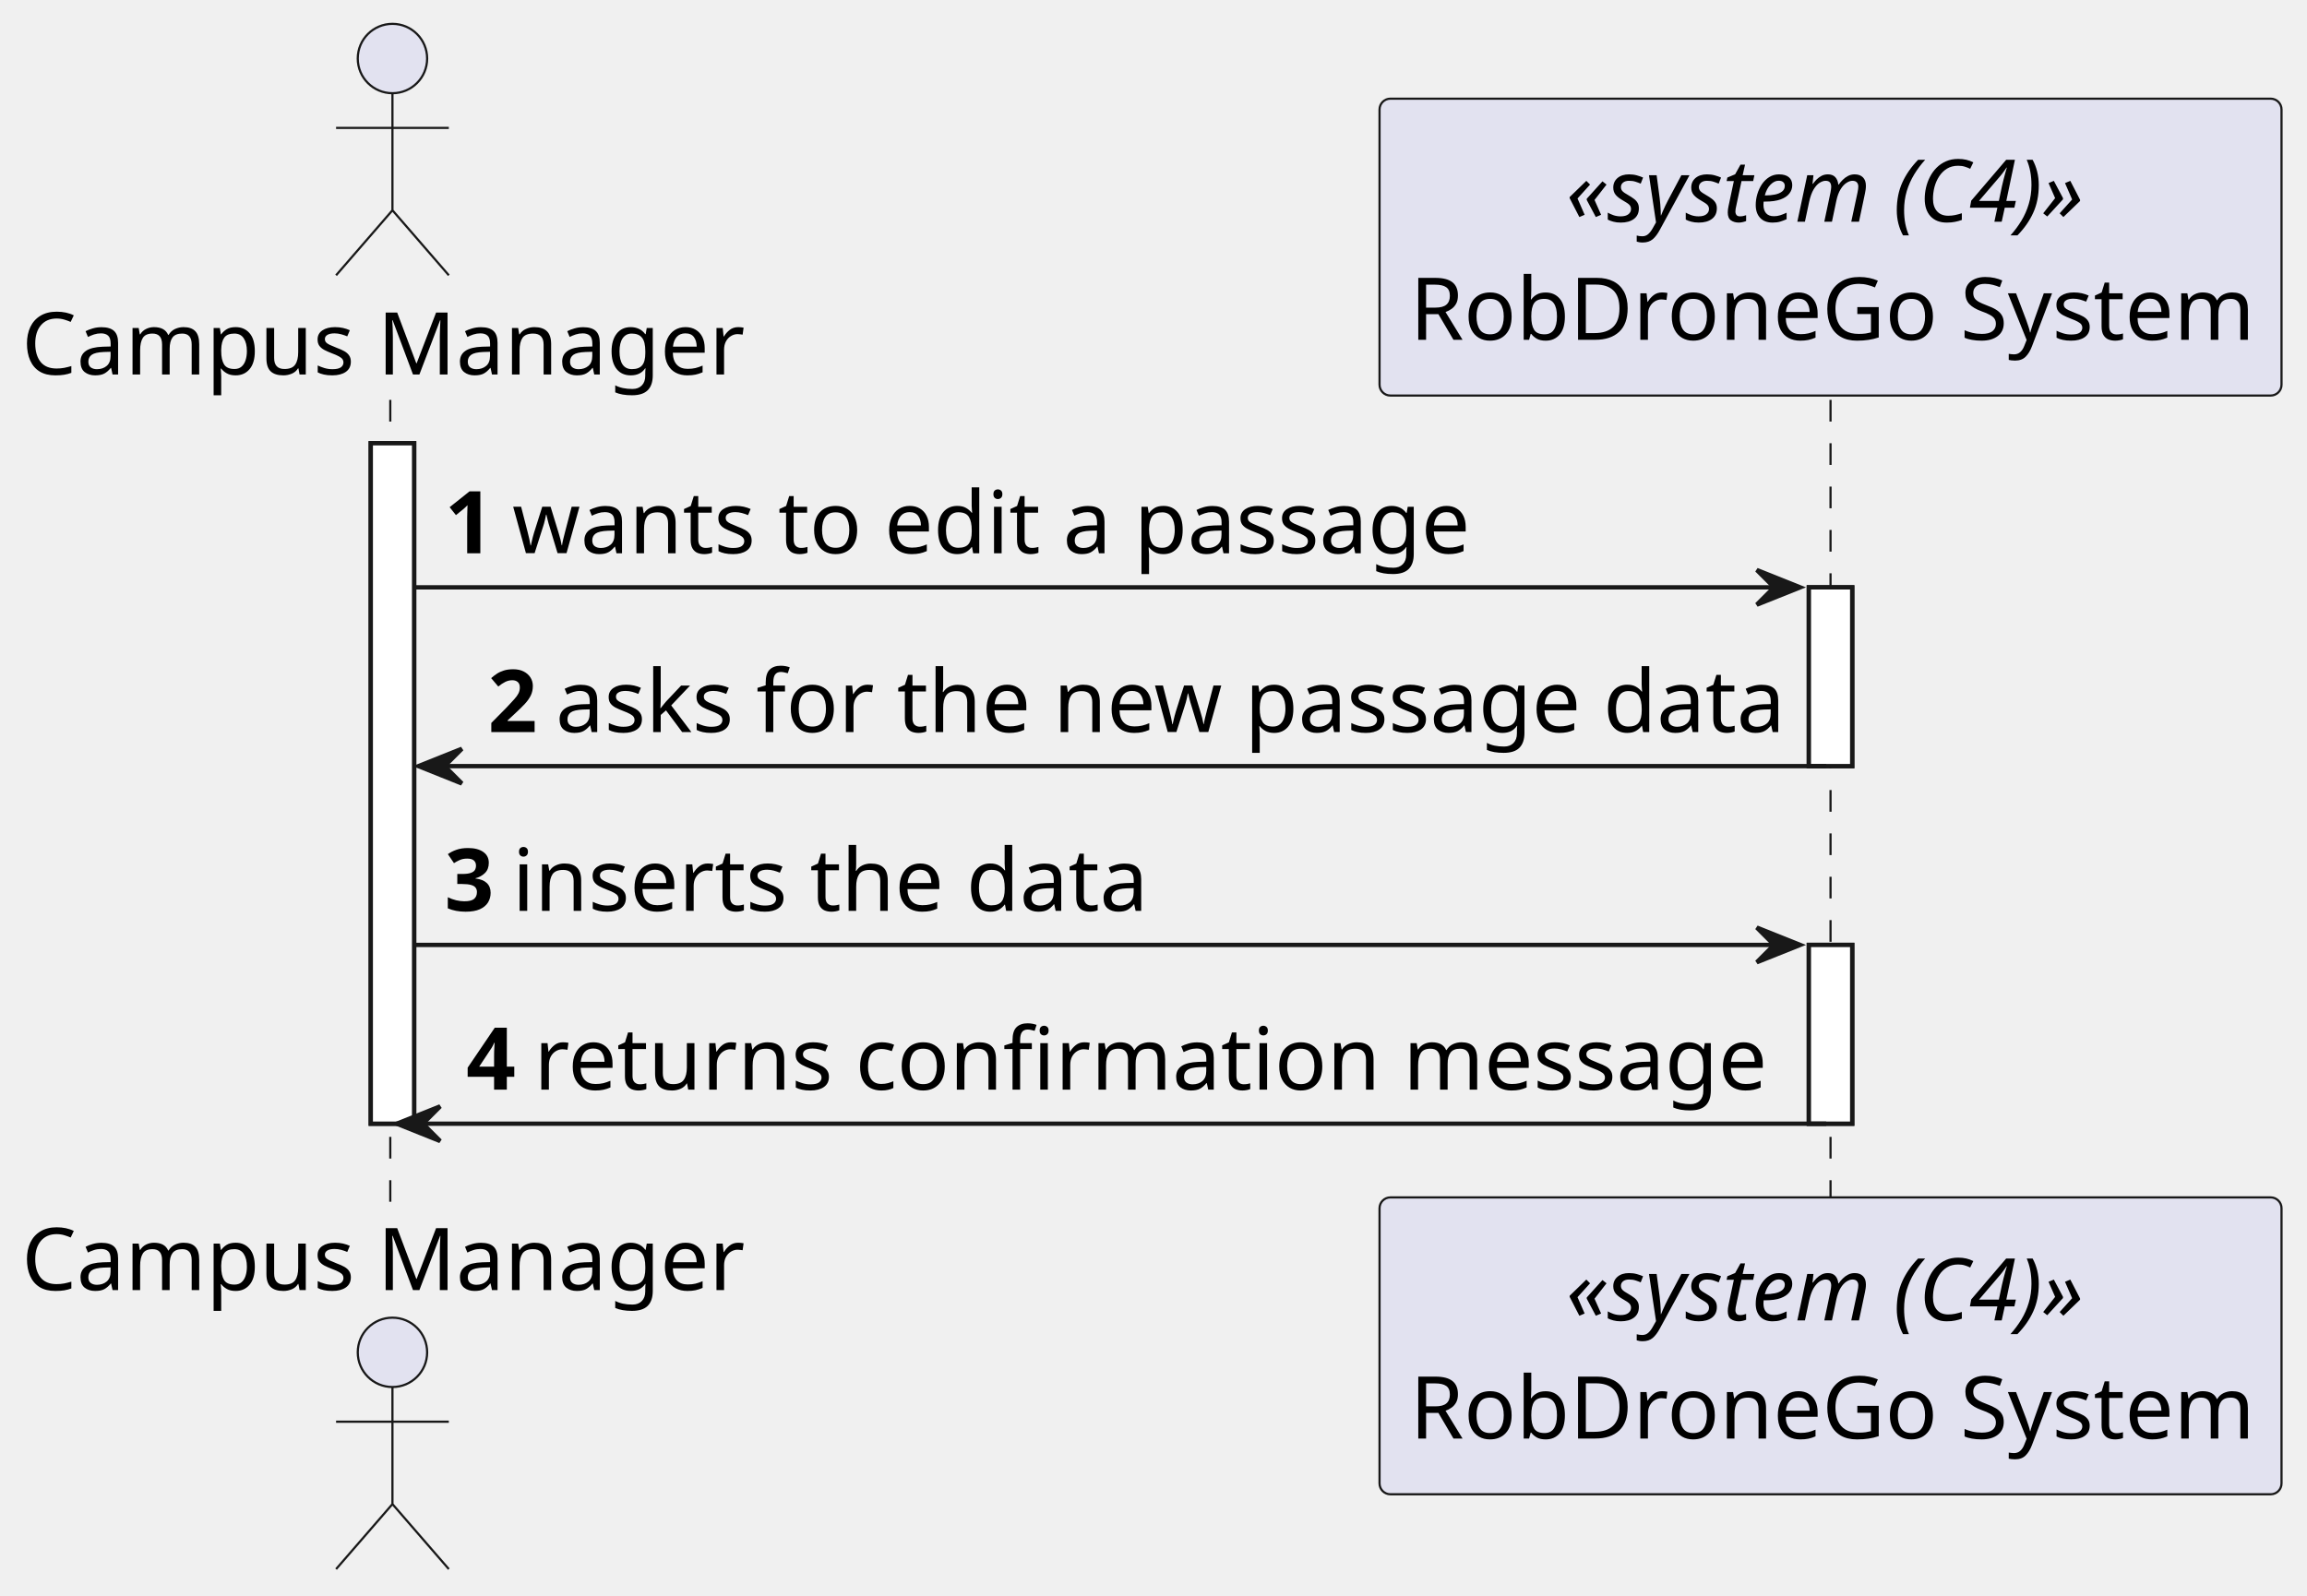
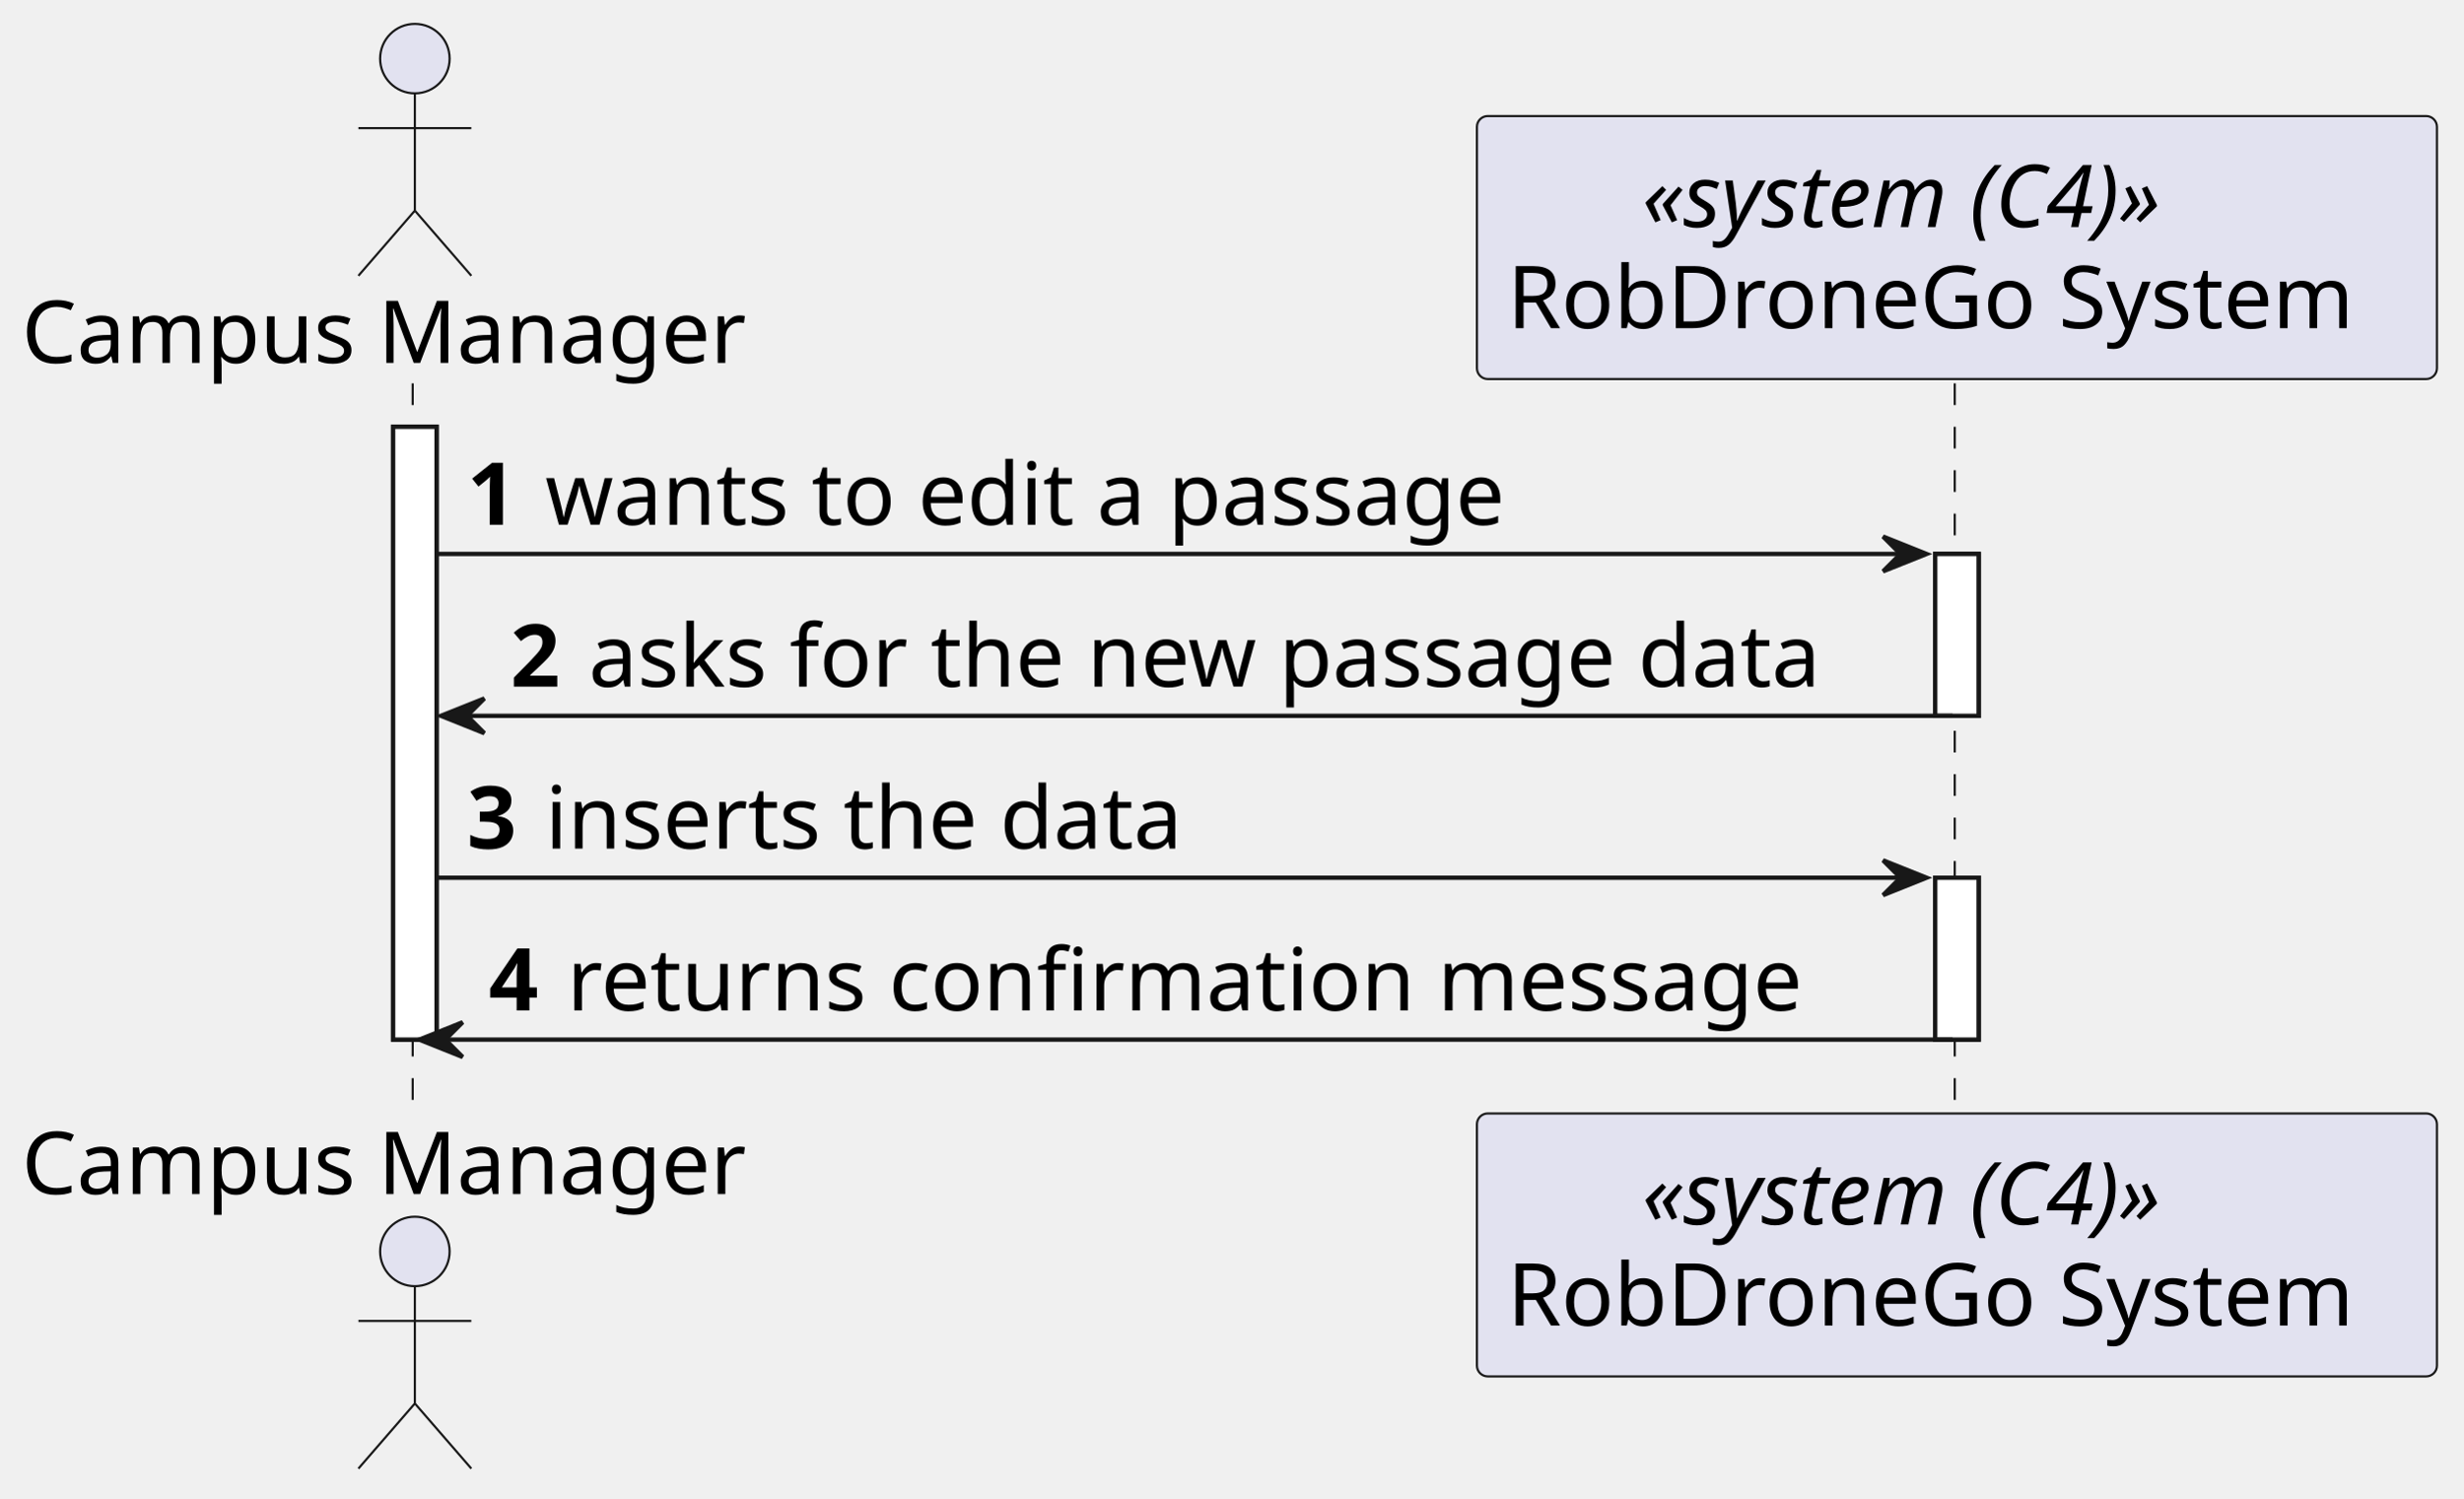
- <svg xmlns="http://www.w3.org/2000/svg" contentStyleType="text/css" height="368px" preserveAspectRatio="none" style="width:532px;height:368px;background:#FFFFFF;" version="1.1" viewBox="0 0 532 368" width="532px" zoomAndPan="magnify">
+ <svg xmlns="http://www.w3.org/2000/svg" contentStyleType="text/css" height="345px" preserveAspectRatio="none" style="width:567px;height:345px;background:#FFFFFF;" version="1.1" viewBox="0 0 567 345" width="567px" zoomAndPan="magnify">
  <defs />
  <g>
-     <rect fill="#FFFFFF" height="156.96" style="stroke:#181818;stroke-width:1.0;" width="10" x="85.5" y="102.24" />
-     <rect fill="#FFFFFF" height="41.24" style="stroke:#181818;stroke-width:1.0;" width="10" x="417.125" y="135.48" />
-     <rect fill="#FFFFFF" height="41.24" style="stroke:#181818;stroke-width:1.0;" width="10" x="417.125" y="217.96" />
-     <line style="stroke:#181818;stroke-width:0.5;stroke-dasharray:5.0,5.0;" x1="90" x2="90" y1="92.24" y2="277.2" />
-     <line style="stroke:#181818;stroke-width:0.5;stroke-dasharray:5.0,5.0;" x1="422.125" x2="422.125" y1="92.24" y2="277.2" />
-     <text fill="#000000" font-family="sans-serif" font-size="20" lengthAdjust="spacing" textLength="165" x="5" y="86.38">Campus Manager</text>
-     <ellipse cx="90.5" cy="13.5" fill="#E2E2F0" rx="8" ry="8" style="stroke:#181818;stroke-width:0.5;" />
-     <path d="M90.5,21.5 L90.5,48.5 M77.5,29.5 L103.5,29.5 M90.5,48.5 L77.5,63.5 M90.5,48.5 L103.5,63.5 " fill="none" style="stroke:#181818;stroke-width:0.5;" />
-     <text fill="#000000" font-family="sans-serif" font-size="20" lengthAdjust="spacing" textLength="165" x="5" y="297.58">Campus Manager</text>
-     <ellipse cx="90.5" cy="311.94" fill="#E2E2F0" rx="8" ry="8" style="stroke:#181818;stroke-width:0.5;" />
-     <path d="M90.5,319.94 L90.5,346.94 M77.5,327.94 L103.5,327.94 M90.5,346.94 L77.5,361.94 M90.5,346.94 L103.5,361.94 " fill="none" style="stroke:#181818;stroke-width:0.5;" />
-     <rect fill="#E2E2F0" height="68.48" rx="2.5" ry="2.5" style="stroke:#181818;stroke-width:0.5;" width="208" x="318.125" y="22.76" />
-     <text fill="#000000" font-family="sans-serif" font-size="20" font-style="italic" lengthAdjust="spacing" textLength="122" x="361.125" y="51.14">«system (C4)»</text>
-     <text fill="#000000" font-family="sans-serif" font-size="20" lengthAdjust="spacing" textLength="194" x="325.125" y="78.38">RobDroneGo System</text>
-     <rect fill="#E2E2F0" height="68.48" rx="2.5" ry="2.5" style="stroke:#181818;stroke-width:0.5;" width="208" x="318.125" y="276.2" />
-     <text fill="#000000" font-family="sans-serif" font-size="20" font-style="italic" lengthAdjust="spacing" textLength="122" x="361.125" y="304.58">«system (C4)»</text>
-     <text fill="#000000" font-family="sans-serif" font-size="20" lengthAdjust="spacing" textLength="194" x="325.125" y="331.82">RobDroneGo System</text>
-     <rect fill="#FFFFFF" height="156.96" style="stroke:#181818;stroke-width:1.0;" width="10" x="85.5" y="102.24" />
-     <rect fill="#FFFFFF" height="41.24" style="stroke:#181818;stroke-width:1.0;" width="10" x="417.125" y="135.48" />
-     <rect fill="#FFFFFF" height="41.24" style="stroke:#181818;stroke-width:1.0;" width="10" x="417.125" y="217.96" />
-     <polygon fill="#181818" points="405.125,131.48,415.125,135.48,405.125,139.48,409.125,135.48" style="stroke:#181818;stroke-width:1.0;" />
-     <line style="stroke:#181818;stroke-width:1.0;" x1="95.5" x2="411.125" y1="135.48" y2="135.48" />
-     <text fill="#000000" font-family="sans-serif" font-size="20" font-weight="bold" lengthAdjust="spacing" textLength="11.625" x="102.5" y="127.62">1</text>
-     <text fill="#000000" font-family="sans-serif" font-size="20" lengthAdjust="spacing" textLength="218" x="118.125" y="127.62">wants to edit a passage</text>
-     <polygon fill="#181818" points="106.5,172.72,96.5,176.72,106.5,180.72,102.5,176.72" style="stroke:#181818;stroke-width:1.0;" />
-     <line style="stroke:#181818;stroke-width:1.0;" x1="100.5" x2="421.125" y1="176.72" y2="176.72" />
-     <text fill="#000000" font-family="sans-serif" font-size="20" font-weight="bold" lengthAdjust="spacing" textLength="11.625" x="112.5" y="168.86">2</text>
-     <text fill="#000000" font-family="sans-serif" font-size="20" lengthAdjust="spacing" textLength="281" x="128.125" y="168.86">asks for the new passage data</text>
-     <polygon fill="#181818" points="405.125,213.96,415.125,217.96,405.125,221.96,409.125,217.96" style="stroke:#181818;stroke-width:1.0;" />
-     <line style="stroke:#181818;stroke-width:1.0;" x1="95.5" x2="411.125" y1="217.96" y2="217.96" />
-     <text fill="#000000" font-family="sans-serif" font-size="20" font-weight="bold" lengthAdjust="spacing" textLength="11.625" x="102.5" y="210.1">3</text>
-     <text fill="#000000" font-family="sans-serif" font-size="20" lengthAdjust="spacing" textLength="144" x="118.125" y="210.1">inserts the data</text>
-     <polygon fill="#181818" points="101.5,255.2,91.5,259.2,101.5,263.2,97.5,259.2" style="stroke:#181818;stroke-width:1.0;" />
-     <line style="stroke:#181818;stroke-width:1.0;" x1="95.5" x2="421.125" y1="259.2" y2="259.2" />
-     <text fill="#000000" font-family="sans-serif" font-size="20" font-weight="bold" lengthAdjust="spacing" textLength="11.625" x="107.5" y="251.34">4</text>
-     <text fill="#000000" font-family="sans-serif" font-size="20" lengthAdjust="spacing" textLength="282" x="123.125" y="251.34">returns confirmation message</text>
+     <rect fill="#FFFFFF" height="141.125" style="stroke:#181818;stroke-width:1.0;" width="10" x="90.5" y="98.281" />
+     <rect fill="#FFFFFF" height="37.281" style="stroke:#181818;stroke-width:1.0;" width="10" x="445.5" y="127.562" />
+     <rect fill="#FFFFFF" height="37.281" style="stroke:#181818;stroke-width:1.0;" width="10" x="445.5" y="202.125" />
+     <line style="stroke:#181818;stroke-width:0.5;stroke-dasharray:5.0,5.0;" x1="95" x2="95" y1="88.281" y2="257.406" />
+     <line style="stroke:#181818;stroke-width:0.5;stroke-dasharray:5.0,5.0;" x1="450" x2="450" y1="88.281" y2="257.406" />
+     <text fill="#000000" font-family="sans-serif" font-size="20" lengthAdjust="spacing" textLength="175" x="5" y="83.564">Campus Manager</text>
+     <ellipse cx="95.5" cy="13.5" fill="#E2E2F0" rx="8" ry="8" style="stroke:#181818;stroke-width:0.5;" />
+     <path d="M95.5,21.5 L95.5,48.5 M82.5,29.5 L108.5,29.5 M95.5,48.5 L82.5,63.5 M95.5,48.5 L108.5,63.5 " fill="none" style="stroke:#181818;stroke-width:0.5;" />
+     <text fill="#000000" font-family="sans-serif" font-size="20" lengthAdjust="spacing" textLength="175" x="5" y="274.971">Campus Manager</text>
+     <ellipse cx="95.5" cy="288.188" fill="#E2E2F0" rx="8" ry="8" style="stroke:#181818;stroke-width:0.5;" />
+     <path d="M95.5,296.188 L95.5,323.188 M82.5,304.188 L108.5,304.188 M95.5,323.188 L82.5,338.188 M95.5,323.188 L108.5,338.188 " fill="none" style="stroke:#181818;stroke-width:0.5;" />
+     <rect fill="#E2E2F0" height="60.562" rx="2.5" ry="2.5" style="stroke:#181818;stroke-width:0.5;" width="221" x="340" y="26.719" />
+     <text fill="#000000" font-family="sans-serif" font-size="20" font-style="italic" lengthAdjust="spacing" textLength="145" x="378" y="52.283">«system (C4)»</text>
+     <text fill="#000000" font-family="sans-serif" font-size="20" lengthAdjust="spacing" textLength="207" x="347" y="75.564">RobDroneGo System</text>
+     <rect fill="#E2E2F0" height="60.562" rx="2.5" ry="2.5" style="stroke:#181818;stroke-width:0.5;" width="221" x="340" y="256.406" />
+     <text fill="#000000" font-family="sans-serif" font-size="20" font-style="italic" lengthAdjust="spacing" textLength="145" x="378" y="281.971">«system (C4)»</text>
+     <text fill="#000000" font-family="sans-serif" font-size="20" lengthAdjust="spacing" textLength="207" x="347" y="305.252">RobDroneGo System</text>
+     <rect fill="#FFFFFF" height="141.125" style="stroke:#181818;stroke-width:1.0;" width="10" x="90.5" y="98.281" />
+     <rect fill="#FFFFFF" height="37.281" style="stroke:#181818;stroke-width:1.0;" width="10" x="445.5" y="127.562" />
+     <rect fill="#FFFFFF" height="37.281" style="stroke:#181818;stroke-width:1.0;" width="10" x="445.5" y="202.125" />
+     <polygon fill="#181818" points="433.5,123.562,443.5,127.562,433.5,131.562,437.5,127.562" style="stroke:#181818;stroke-width:1.0;" />
+     <line style="stroke:#181818;stroke-width:1.0;" x1="100.5" x2="439.5" y1="127.562" y2="127.562" />
+     <text fill="#000000" font-family="sans-serif" font-size="20" font-weight="bold" lengthAdjust="spacing" textLength="14" x="107.5" y="120.846">1</text>
+     <text fill="#000000" font-family="sans-serif" font-size="20" lengthAdjust="spacing" textLength="237" x="125.5" y="120.846">wants to edit a passage</text>
+     <polygon fill="#181818" points="111.5,160.844,101.5,164.844,111.5,168.844,107.5,164.844" style="stroke:#181818;stroke-width:1.0;" />
+     <line style="stroke:#181818;stroke-width:1.0;" x1="105.5" x2="449.5" y1="164.844" y2="164.844" />
+     <text fill="#000000" font-family="sans-serif" font-size="20" font-weight="bold" lengthAdjust="spacing" textLength="14" x="117.5" y="158.127">2</text>
+     <text fill="#000000" font-family="sans-serif" font-size="20" lengthAdjust="spacing" textLength="303" x="135.5" y="158.127">asks for the new passage data</text>
+     <polygon fill="#181818" points="433.5,198.125,443.5,202.125,433.5,206.125,437.5,202.125" style="stroke:#181818;stroke-width:1.0;" />
+     <line style="stroke:#181818;stroke-width:1.0;" x1="100.5" x2="439.5" y1="202.125" y2="202.125" />
+     <text fill="#000000" font-family="sans-serif" font-size="20" font-weight="bold" lengthAdjust="spacing" textLength="14" x="107.5" y="195.408">3</text>
+     <text fill="#000000" font-family="sans-serif" font-size="20" lengthAdjust="spacing" textLength="157" x="125.5" y="195.408">inserts the data</text>
+     <polygon fill="#181818" points="106.5,235.406,96.5,239.406,106.5,243.406,102.5,239.406" style="stroke:#181818;stroke-width:1.0;" />
+     <line style="stroke:#181818;stroke-width:1.0;" x1="100.5" x2="449.5" y1="239.406" y2="239.406" />
+     <text fill="#000000" font-family="sans-serif" font-size="20" font-weight="bold" lengthAdjust="spacing" textLength="14" x="112.5" y="232.69">4</text>
+     <text fill="#000000" font-family="sans-serif" font-size="20" lengthAdjust="spacing" textLength="301" x="130.5" y="232.69">returns confirmation message</text>
  </g>
</svg>
